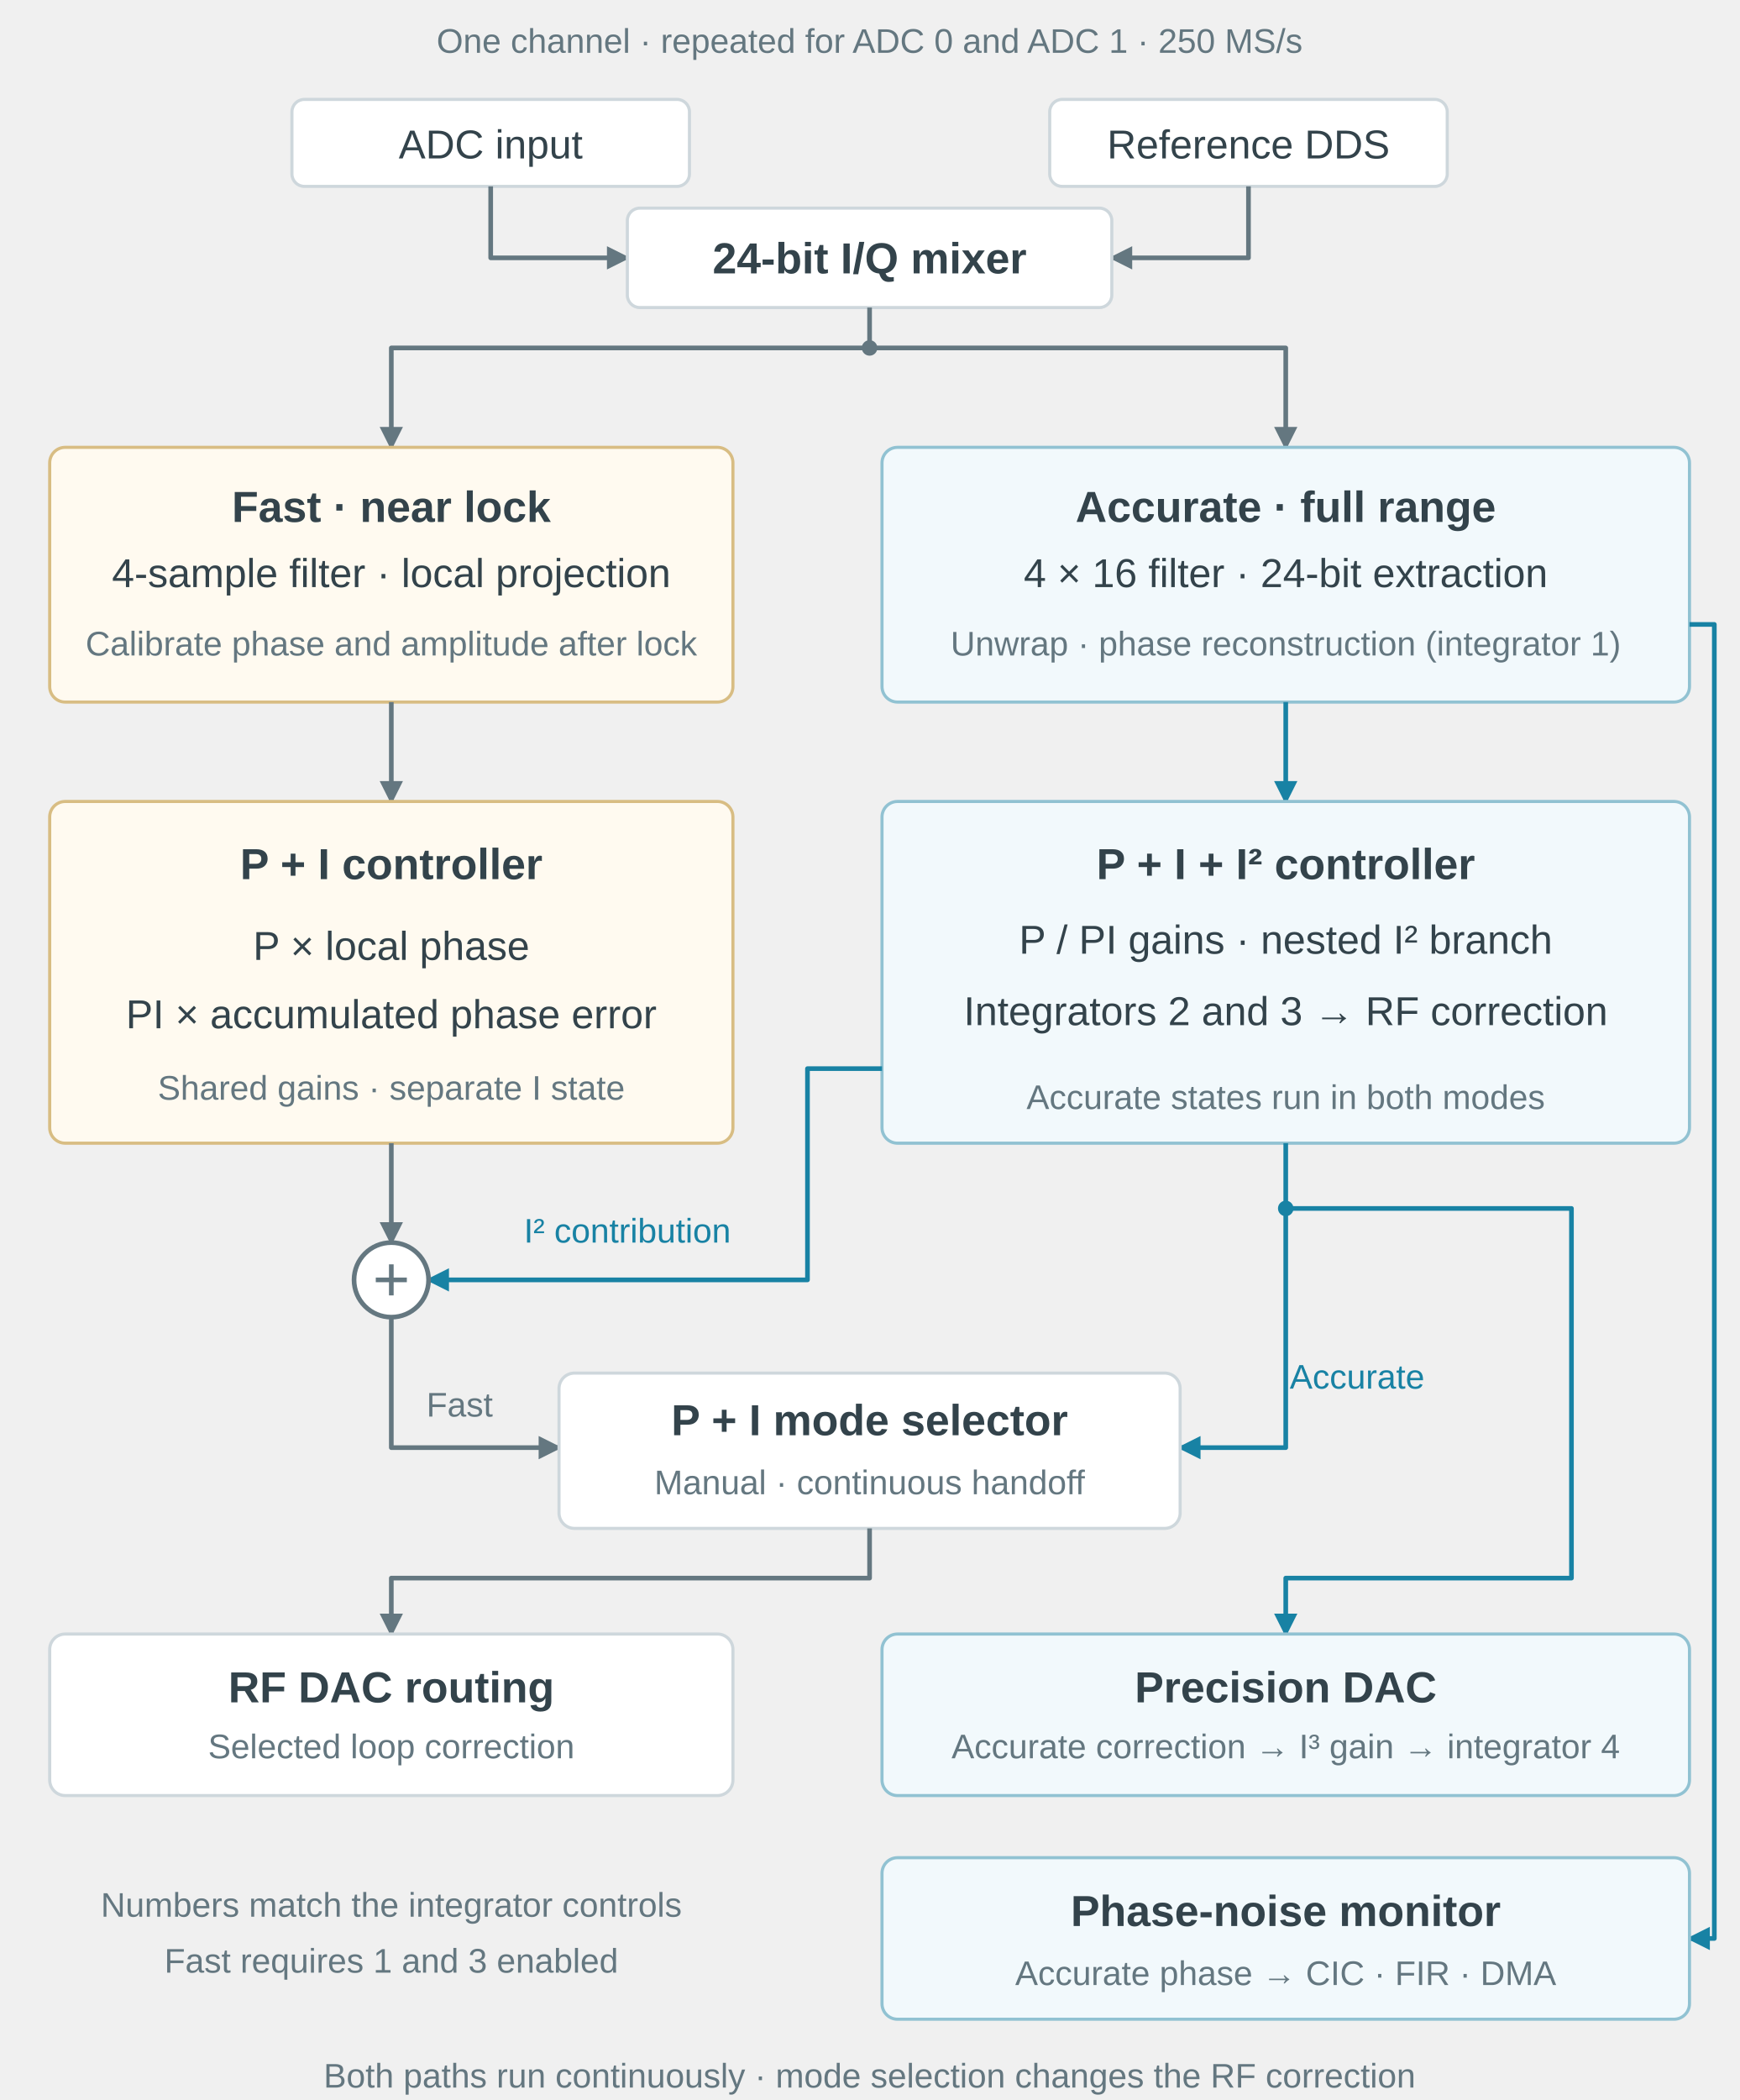
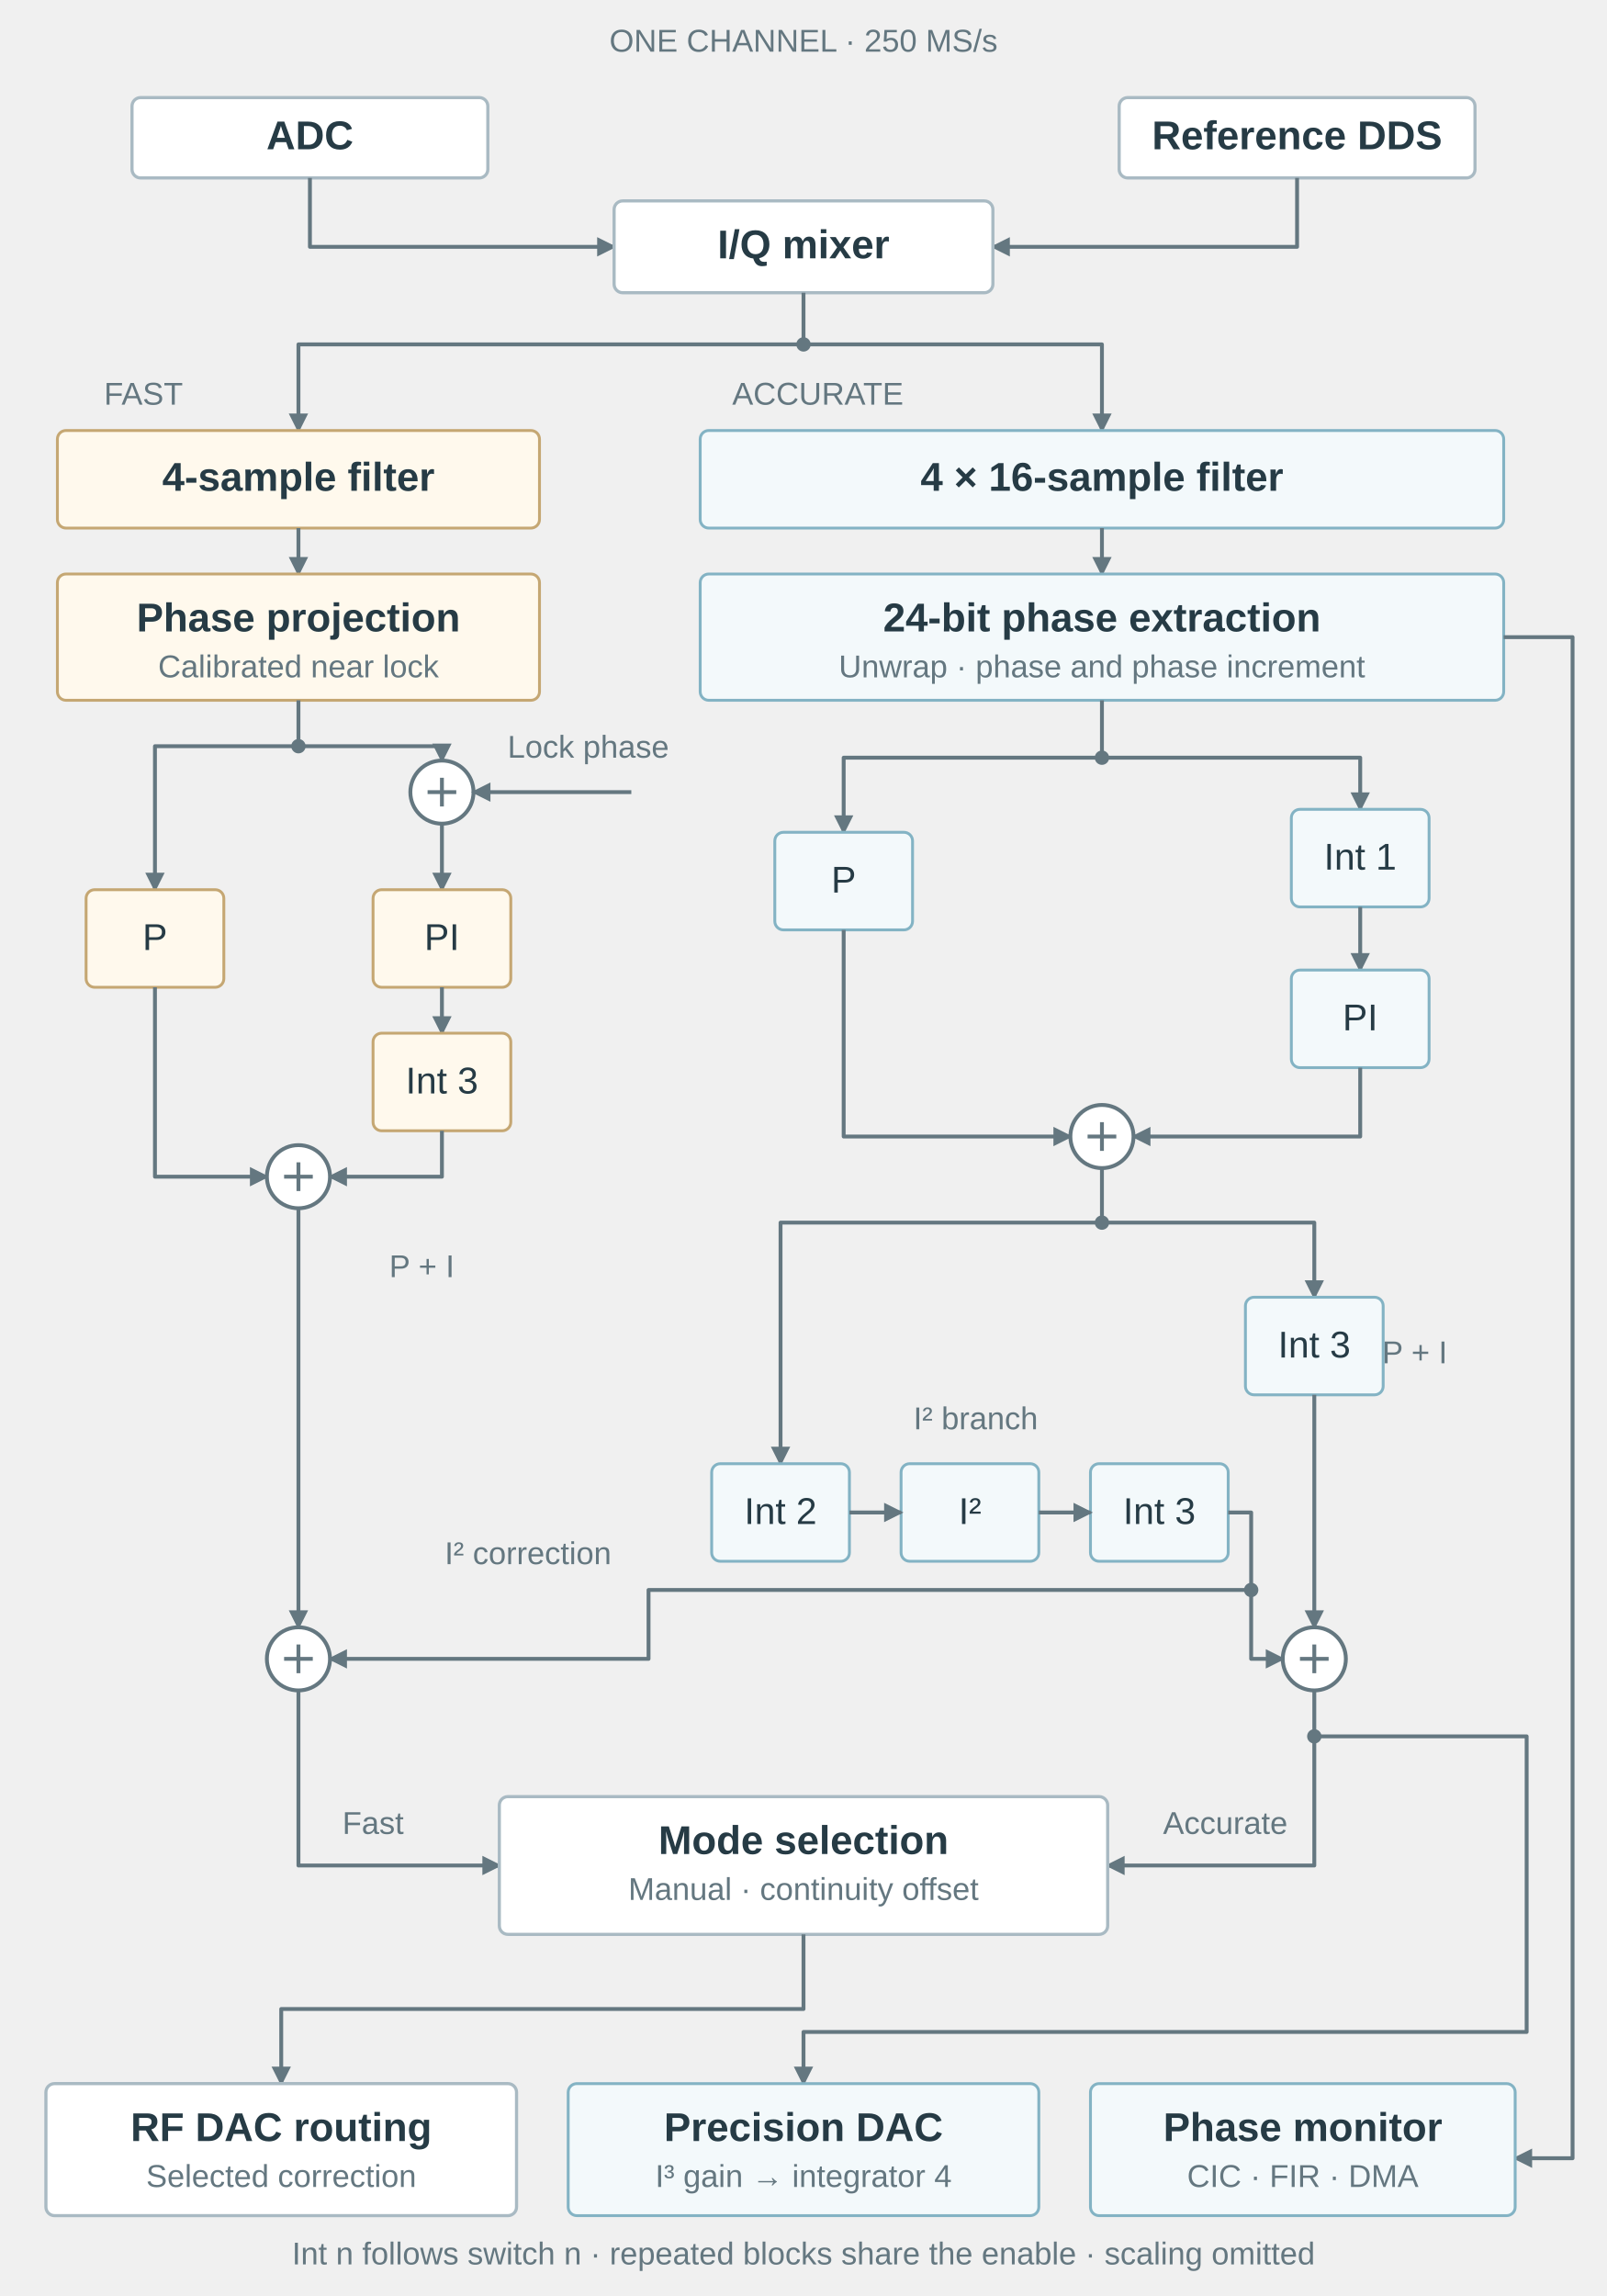
- <svg xmlns="http://www.w3.org/2000/svg" width="560" height="676" viewBox="0 0 560 676" role="img" aria-labelledby="title desc">
+ <svg xmlns="http://www.w3.org/2000/svg" width="560" height="800" viewBox="0 0 560 800" role="img" aria-labelledby="title desc">
  <defs>
-     <marker id="arrow" viewBox="0 0 8 8" refX="7" refY="4" markerWidth="5" markerHeight="5" orient="auto-start-reverse">
+     <marker id="arrow" viewBox="0 0 8 8" refX="7" refY="4" markerWidth="5" markerHeight="5" orient="auto">
      <path d="M0 0 8 4 0 8Z" fill="#647780" />
-     </marker>
-     <marker id="blue-arrow" viewBox="0 0 8 8" refX="7" refY="4" markerWidth="5" markerHeight="5" orient="auto">
-       <path d="M0 0 8 4 0 8Z" fill="#1882a4" />
    </marker>
  </defs>
  <style>
-     text { font-family: Arial, sans-serif; font-size: 13px; fill: #33434b; text-anchor: middle; }
-     .heading { font-size: 14px; font-weight: 600; }
-     .small { font-size: 11px; fill: #647780; }
-     .label { font-size: 11px; font-weight: 600; letter-spacing: .8px; }
-     .wire { fill: none; stroke: #647780; stroke-width: 1.5; stroke-linejoin: round; marker-end: url(#arrow); }
-     .accurate-wire { fill: none; stroke: #1882a4; stroke-width: 1.5; stroke-linejoin: round; marker-end: url(#blue-arrow); }
-     .box { fill: #fff; stroke: #ced7dc; }
-     .fast-box { fill: #fffaf0; stroke: #d8bd83; }
-     .accurate-box { fill: #f2f9fc; stroke: #91c2d2; }
-   </style>
-   <text class="small" x="280" y="17">One channel · repeated for ADC 0 and ADC 1 · 250 MS/s</text>
-   <rect class="box" x="94" y="32" width="128" height="28" rx="4" />
-   <text x="158" y="51">ADC input</text>
-   <rect class="box" x="338" y="32" width="128" height="28" rx="4" />
-   <text x="402" y="51">Reference DDS</text>
-   <path class="wire" d="M158 60V83H202" />
-   <path class="wire" d="M402 60V83H358" />
-   <rect class="box" x="202" y="67" width="156" height="32" rx="4" />
-   <text class="heading" x="280" y="88">24-bit I/Q mixer</text>
-   <path class="wire" d="M280 99V112H126V144" />
-   <path class="wire" d="M280 112H414V144" />
-   <circle cx="280" cy="112" r="2.5" fill="#647780" />
-   <rect class="fast-box" x="16" y="144" width="220" height="82" rx="5" />
-   <text class="heading" x="126" y="168">Fast · near lock</text>
-   <text x="126" y="189">4-sample filter · local projection</text>
-   <text class="small" x="126" y="211">Calibrate phase and amplitude after lock</text>
-   <rect class="accurate-box" x="284" y="144" width="260" height="82" rx="5" />
-   <text class="heading" x="414" y="168">Accurate · full range</text>
-   <text x="414" y="189">4 × 16 filter · 24-bit extraction</text>
-   <text class="small" x="414" y="211">Unwrap · phase reconstruction (integrator 1)</text>
-   <path class="wire" d="M126 226V258" />
-   <path class="accurate-wire" d="M414 226V258" />
-   <rect class="fast-box" x="16" y="258" width="220" height="110" rx="5" />
-   <text class="heading" x="126" y="283">P + I controller</text>
-   <text x="126" y="309">P × local phase</text>
-   <text x="126" y="331">PI × accumulated phase error</text>
-   <text class="small" x="126" y="354">Shared gains · separate I state</text>
-   <rect class="accurate-box" x="284" y="258" width="260" height="110" rx="5" />
-   <text class="heading" x="414" y="283">P + I + I² controller</text>
-   <text x="414" y="307">P / PI gains · nested I² branch</text>
-   <text x="414" y="330">Integrators 2 and 3 → RF correction</text>
-   <text class="small" x="414" y="357">Accurate states run in both modes</text>
-   <path class="wire" d="M126 368V400" />
-   <path class="accurate-wire" d="M284 344H260V412H138" />
-   <text class="small" x="202" y="400" style="fill:#1882a4">I² contribution</text>
-   <circle cx="126" cy="412" r="12" fill="#fff" stroke="#647780" stroke-width="1.5" />
-   <path d="M121 412H131M126 407V417" stroke="#647780" stroke-width="1.5" />
-   <path class="wire" d="M126 424V466H180" />
-   <text class="small" x="148" y="456">Fast</text>
-   <path class="accurate-wire" d="M414 368V466H380" />
-   <text class="small" x="437" y="447" style="fill:#1882a4">Accurate</text>
-   <rect class="box" x="180" y="442" width="200" height="50" rx="5" />
-   <text class="heading" x="280" y="462">P + I mode selector</text>
-   <text class="small" x="280" y="481">Manual · continuous handoff</text>
-   <path class="wire" d="M280 492V508H126V526" />
-   <path class="accurate-wire" d="M414 389H506V508H414V526" />
-   <circle cx="414" cy="389" r="2.5" fill="#1882a4" />
-   <rect class="box" x="16" y="526" width="220" height="52" rx="5" />
-   <text class="heading" x="126" y="548">RF DAC routing</text>
-   <text class="small" x="126" y="566">Selected loop correction</text>
-   <rect class="accurate-box" x="284" y="526" width="260" height="52" rx="5" />
-   <text class="heading" x="414" y="548">Precision DAC</text>
-   <text class="small" x="414" y="566">Accurate correction → I³ gain → integrator 4</text>
-   <path class="accurate-wire" d="M544 201H552V624H544" />
-   <rect class="accurate-box" x="284" y="598" width="260" height="52" rx="5" />
-   <text class="heading" x="414" y="620">Phase-noise monitor</text>
-   <text class="small" x="414" y="639">Accurate phase → CIC · FIR · DMA</text>
-   <text class="small" x="126" y="617">Numbers match the integrator controls</text>
-   <text class="small" x="126" y="635">Fast requires 1 and 3 enabled</text>
-   <text class="small" x="280" y="672">Both paths run continuously · mode selection changes the RF correction</text>
+ text{font:13px Arial,sans-serif;fill:#263b45;text-anchor:middle}
+ .small{font-size:11px;fill:#647780}.head{font-weight:600;font-size:14px}
+ .wire{fill:none;stroke:#647780;stroke-width:1.35;stroke-linejoin:round;marker-end:url(#arrow)}
+ .line{fill:none;stroke:#647780;stroke-width:1.35;stroke-linejoin:round}
+ .block{fill:white;stroke:#a9bac3;stroke-width:1.1}
+ .fast{fill:#fff9ed;stroke:#c5a773}.accurate{fill:#f3f9fb;stroke:#83b3c4}
+ </style>
+   <text x="280" y="18" class="small">ONE CHANNEL · 250 MS/s</text>
+   <rect x="46" y="34" width="124" height="28" rx="3" class="block" />
+   <text x="108.0" y="52.0" class="head">ADC</text>
+   <rect x="390" y="34" width="124" height="28" rx="3" class="block" />
+   <text x="452.0" y="52.0" class="head">Reference DDS</text>
+   <path class="wire" d="M108 62V86H214" />
+   <path class="wire" d="M452 62V86H346" />
+   <rect x="214" y="70" width="132" height="32" rx="3" class="block" />
+   <text x="280.0" y="90.0" class="head">I/Q mixer</text>
+   <path class="wire" d="M280 102V120H104V150" />
+   <path class="wire" d="M280 120H384V150" />
+   <circle cx="280" cy="120" r="2.5" fill="#647780" />
+   <text x="50" y="141" class="small">FAST</text>
+   <text x="285" y="141" class="small">ACCURATE</text>
+   <rect x="20" y="150" width="168" height="34" rx="3" class="fast" />
+   <text x="104.0" y="171.0" class="head">4-sample filter</text>
+   <rect x="244" y="150" width="280" height="34" rx="3" class="accurate" />
+   <text x="384.0" y="171.0" class="head">4 × 16-sample filter</text>
+   <path class="wire" d="M104 184V200" />
+   <path class="wire" d="M384 184V200" />
+   <rect x="20" y="200" width="168" height="44" rx="3" class="fast" />
+   <text x="104.0" y="220" class="head">Phase projection</text>
+   <text x="104.0" y="236" class="small">Calibrated near lock</text>
+   <rect x="244" y="200" width="280" height="44" rx="3" class="accurate" />
+   <text x="384.0" y="220" class="head">24-bit phase extraction</text>
+   <text x="384.0" y="236" class="small">Unwrap · phase and phase increment</text>
+   <path class="wire" d="M104 244V260H54V310" />
+   <path class="wire" d="M104 260H154V265" />
+   <circle cx="104" cy="260" r="2.5" fill="#647780" />
+   <circle cx="154" cy="276" r="11" fill="white" stroke="#647780" stroke-width="1.35" />
+   <path class="line" d="M149 276H159M154 271V281" />
+   <path class="wire" d="M220 276H165" />
+   <text x="205" y="264" class="small">Lock phase</text>
+   <path class="wire" d="M154 287V310" />
+   <rect x="30" y="310" width="48" height="34" rx="3" class="fast" />
+   <text x="54.0" y="331.0" class="">P</text>
+   <rect x="130" y="310" width="48" height="34" rx="3" class="fast" />
+   <text x="154.0" y="331.0" class="">PI</text>
+   <path class="wire" d="M154 344V360" />
+   <rect x="130" y="360" width="48" height="34" rx="3" class="fast" />
+   <text x="154.0" y="381.0" class="">Int 3</text>
+   <path class="wire" d="M54 344V410H93" />
+   <path class="wire" d="M154 394V410H115" />
+   <circle cx="104" cy="410" r="11" fill="white" stroke="#647780" stroke-width="1.35" />
+   <path class="line" d="M99 410H109M104 405V415" />
+   <text x="147" y="445" class="small">P + I</text>
+   <path class="wire" d="M104 421V567" />
+   <path class="wire" d="M384 244V264H294V290" />
+   <path class="wire" d="M384 264H474V282" />
+   <circle cx="384" cy="264" r="2.5" fill="#647780" />
+   <rect x="270" y="290" width="48" height="34" rx="3" class="accurate" />
+   <text x="294.0" y="311.0" class="">P</text>
+   <rect x="450" y="282" width="48" height="34" rx="3" class="accurate" />
+   <text x="474.0" y="303.0" class="">Int 1</text>
+   <path class="wire" d="M474 316V338" />
+   <rect x="450" y="338" width="48" height="34" rx="3" class="accurate" />
+   <text x="474.0" y="359.0" class="">PI</text>
+   <path class="wire" d="M294 324V396H373" />
+   <path class="wire" d="M474 372V396H395" />
+   <circle cx="384" cy="396" r="11" fill="white" stroke="#647780" stroke-width="1.35" />
+   <path class="line" d="M379 396H389M384 391V401" />
+   <path class="wire" d="M384 407V426H458V452" />
+   <path class="wire" d="M384 426H272V510" />
+   <circle cx="384" cy="426" r="2.5" fill="#647780" />
+   <rect x="434" y="452" width="48" height="34" rx="3" class="accurate" />
+   <text x="458.0" y="473.0" class="">Int 3</text>
+   <rect x="248" y="510" width="48" height="34" rx="3" class="accurate" />
+   <text x="272.0" y="531.0" class="">Int 2</text>
+   <rect x="314" y="510" width="48" height="34" rx="3" class="accurate" />
+   <text x="338.0" y="531.0" class="">I²</text>
+   <rect x="380" y="510" width="48" height="34" rx="3" class="accurate" />
+   <text x="404.0" y="531.0" class="">Int 3</text>
+   <path class="wire" d="M296 527H314" />
+   <path class="wire" d="M362 527H380" />
+   <text x="340" y="498" class="small">I² branch</text>
+   <text x="493" y="475" class="small">P + I</text>
+   <path class="wire" d="M458 486V567" />
+   <path class="wire" d="M428 527H436V554H226V578H115" />
+   <path class="wire" d="M436 554V578H447" />
+   <circle cx="436" cy="554" r="2.5" fill="#647780" />
+   <text x="184" y="545" class="small">I² correction</text>
+   <circle cx="104" cy="578" r="11" fill="white" stroke="#647780" stroke-width="1.35" />
+   <path class="line" d="M99 578H109M104 573V583" />
+   <circle cx="458" cy="578" r="11" fill="white" stroke="#647780" stroke-width="1.35" />
+   <path class="line" d="M453 578H463M458 573V583" />
+   <path class="wire" d="M104 589V650H174" />
+   <path class="wire" d="M458 589V650H386" />
+   <text x="130" y="639" class="small">Fast</text>
+   <text x="427" y="639" class="small">Accurate</text>
+   <rect x="174" y="626" width="212" height="48" rx="3" class="block" />
+   <text x="280.0" y="646" class="head">Mode selection</text>
+   <text x="280.0" y="662" class="small">Manual · continuity offset</text>
+   <path class="wire" d="M280 674V700H98V726" />
+   <path class="wire" d="M458 605H532V708H280V726" />
+   <circle cx="458" cy="605" r="2.5" fill="#647780" />
+   <path class="wire" d="M524 222H548V752H528" />
+   <rect x="16" y="726" width="164" height="46" rx="3" class="block" />
+   <text x="98.0" y="746" class="head">RF DAC routing</text>
+   <text x="98.0" y="762" class="small">Selected correction</text>
+   <rect x="198" y="726" width="164" height="46" rx="3" class="accurate" />
+   <text x="280.0" y="746" class="head">Precision DAC</text>
+   <text x="280.0" y="762" class="small">I³ gain → integrator 4</text>
+   <rect x="380" y="726" width="148" height="46" rx="3" class="accurate" />
+   <text x="454.0" y="746" class="head">Phase monitor</text>
+   <text x="454.0" y="762" class="small">CIC · FIR · DMA</text>
+   <text x="280" y="789" class="small">Int n follows switch n · repeated blocks share the enable · scaling omitted</text>
</svg>
